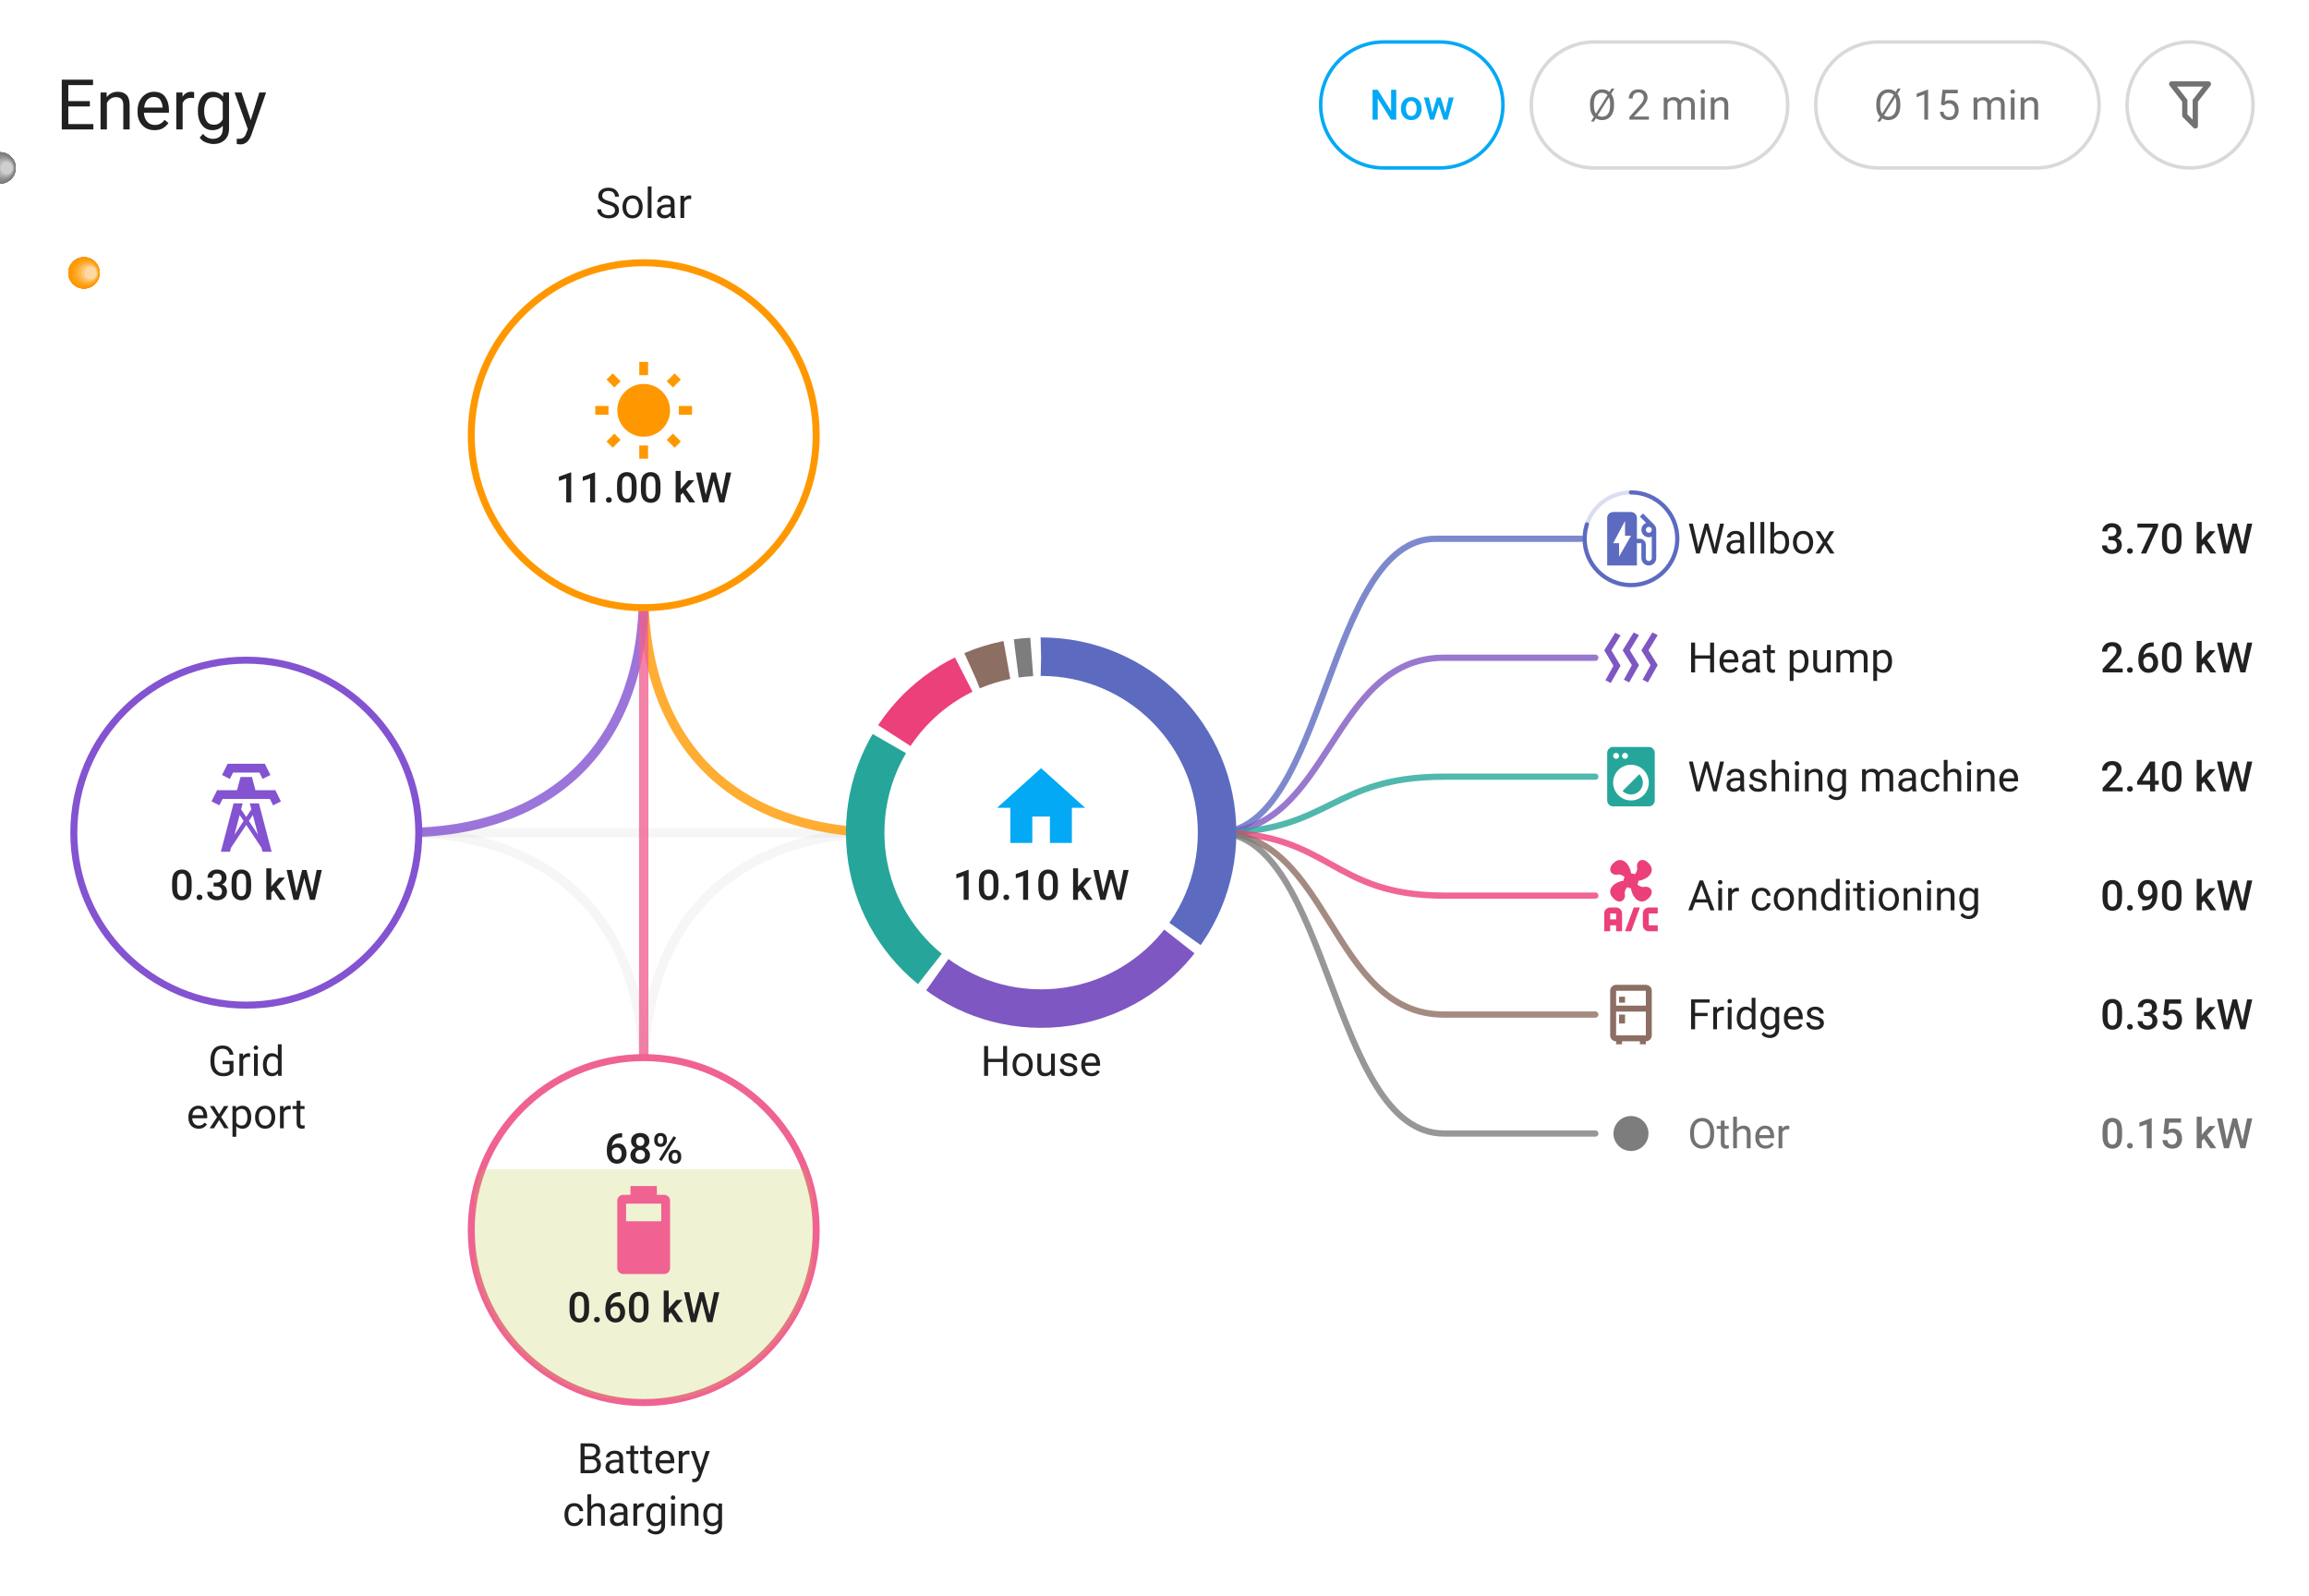
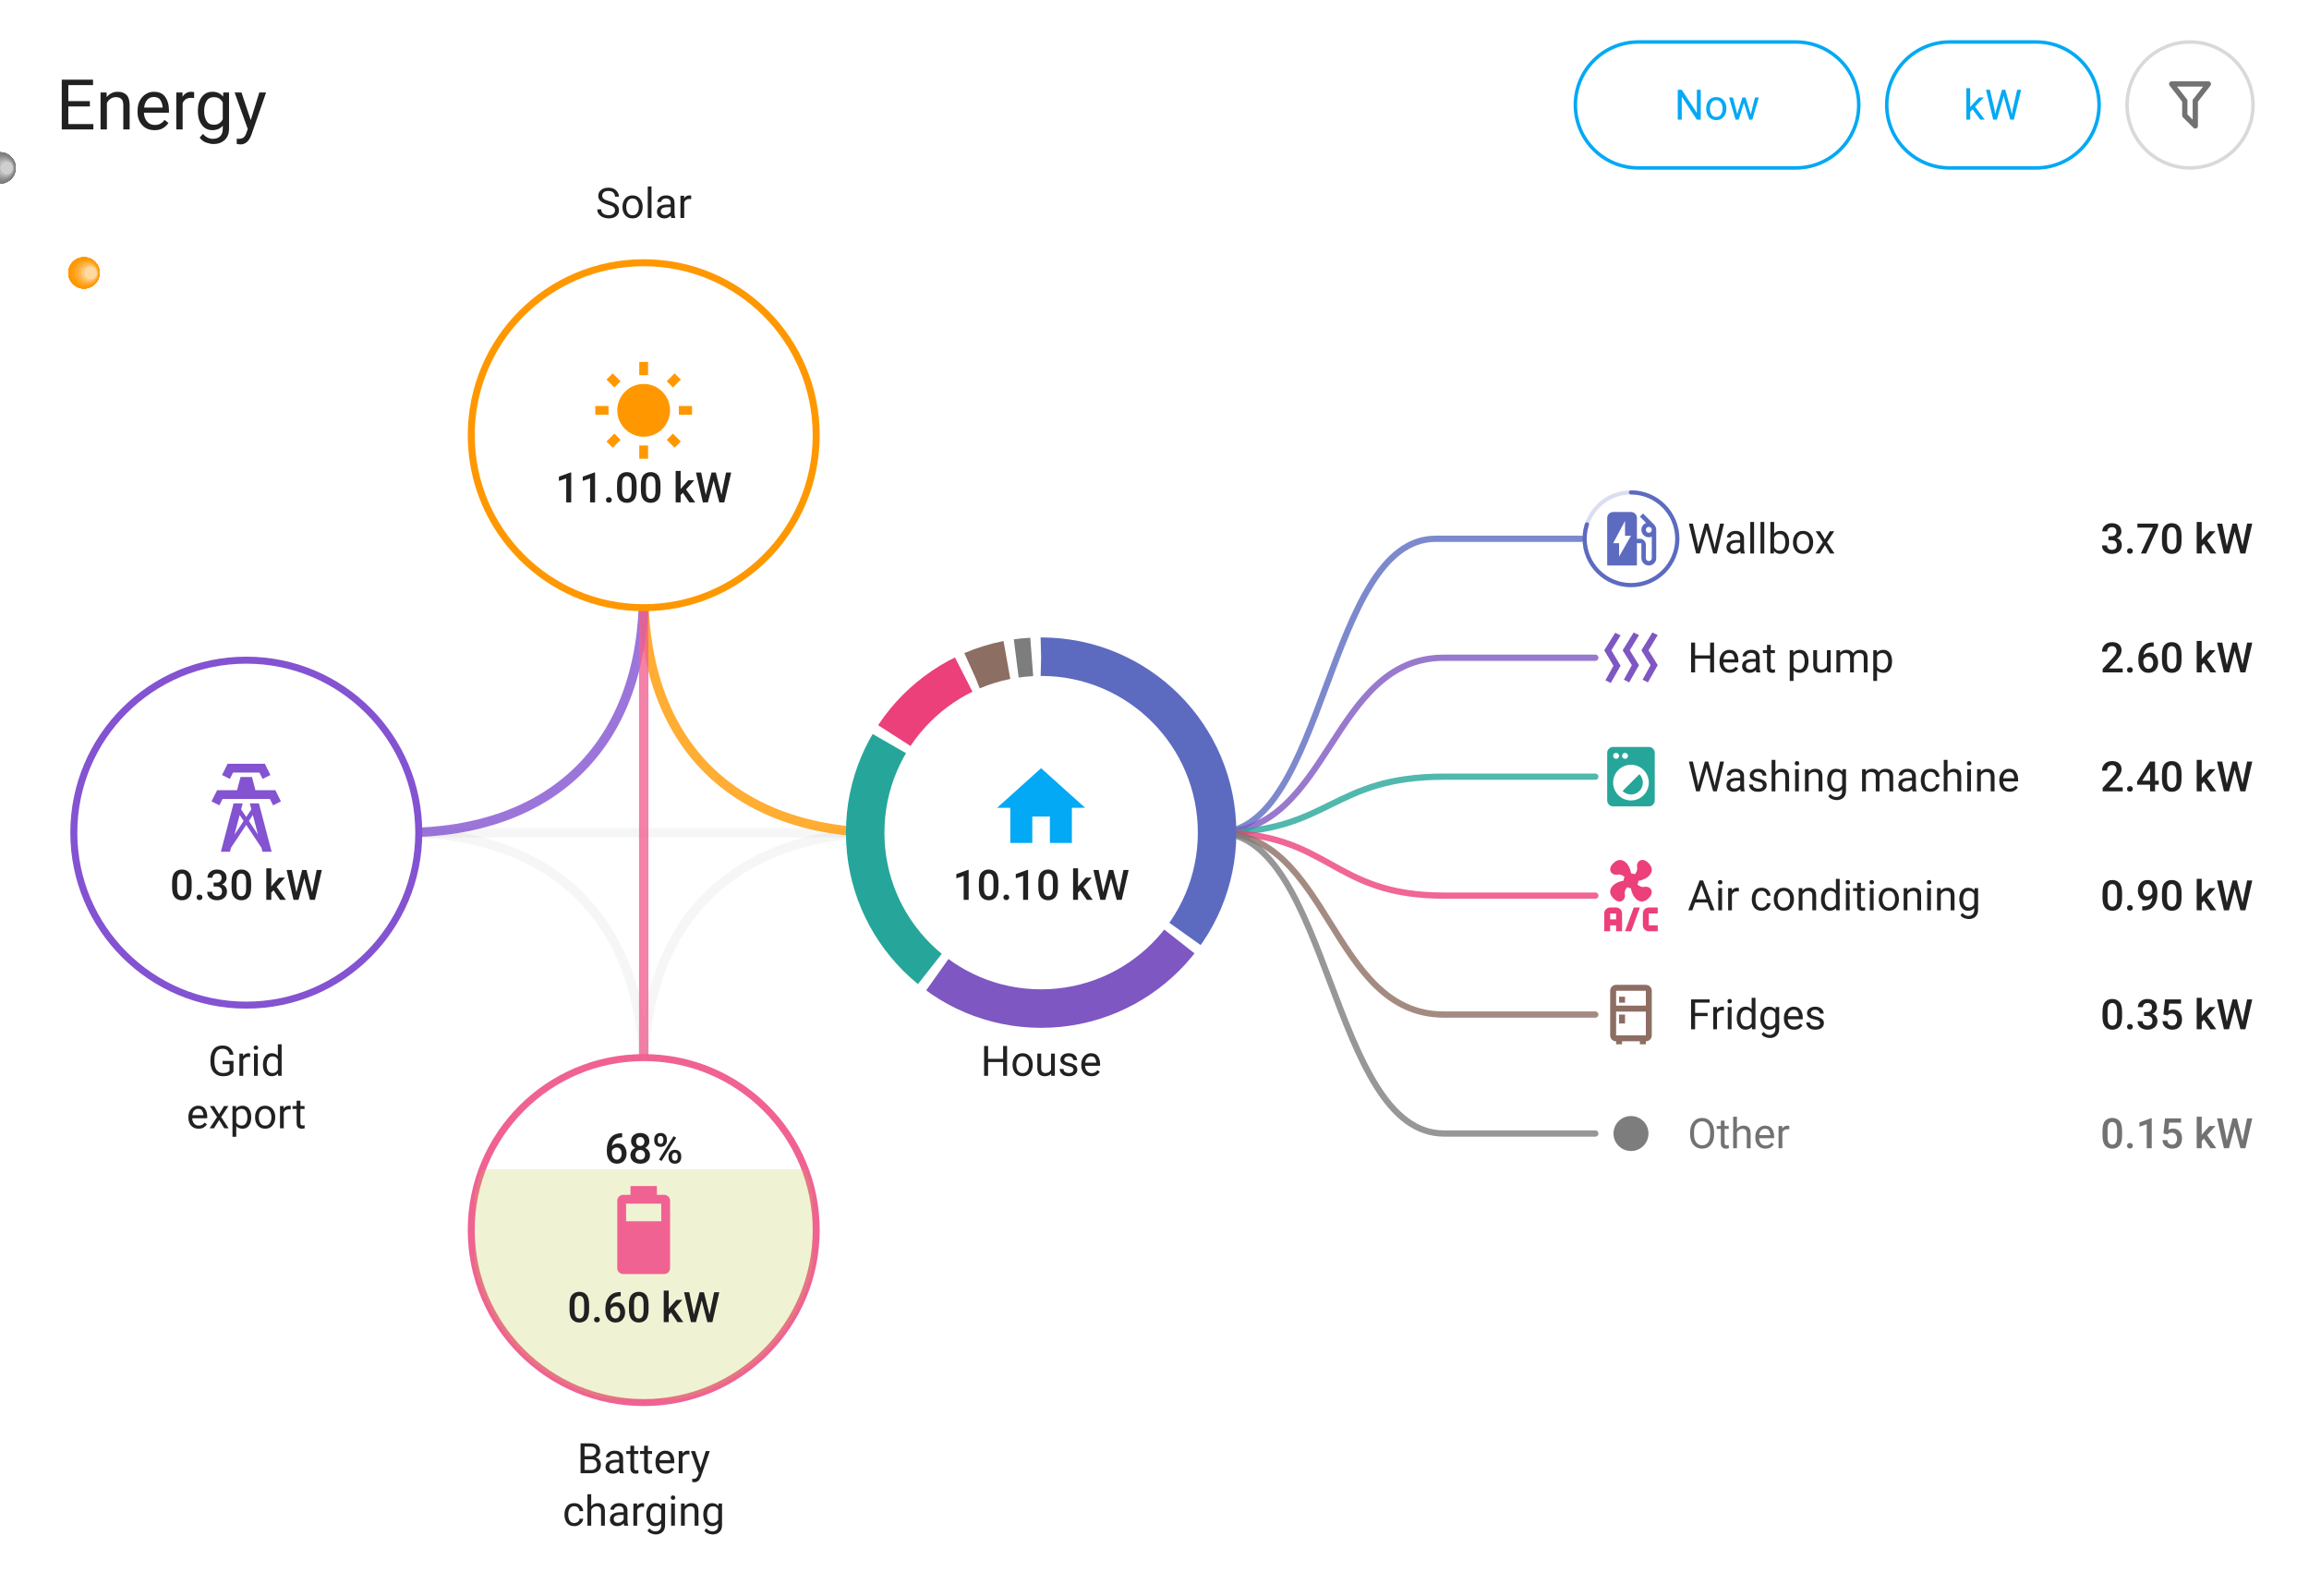
<svg xmlns="http://www.w3.org/2000/svg" xmlns:xlink="http://www.w3.org/1999/xlink" width="660" height="456" viewBox="0 0 660 456" role="img" aria-label="EnerLens Card">
  <rect x="0" y="0" width="660.0" height="456.0" rx="12" fill="rgb(255, 255, 255)" />
  <g transform="translate(24,78) scale(0.8)">
    <path d="M114,200 L286,200" fill="none" stroke="rgba(127, 127, 127, 0.3)" stroke-width="3.353px" stroke-linecap="round" opacity="0.25" />
    <path d="M114,200 C168,200 200,232 200,286" fill="none" stroke="rgba(127, 127, 127, 0.3)" stroke-width="3.353px" stroke-linecap="round" opacity="0.25" />
    <path d="M200,286 C200,232 232,200 286,200" fill="none" stroke="rgba(127, 127, 127, 0.3)" stroke-width="3.353px" stroke-linecap="round" opacity="0.25" />
    <path d="M200,114 C200,168 232,200 286,200" fill="none" stroke="rgb(255, 152, 0)" stroke-width="3.353px" stroke-linecap="round" opacity="0.8" />
    <path d="M200,114 C200,168 168,200 114,200" fill="none" stroke="rgb(131, 83, 209)" stroke-width="3.353px" stroke-linecap="round" opacity="0.8" />
    <path d="M200,114 L200,286" fill="none" stroke="rgb(240, 98, 146)" stroke-width="3.353px" stroke-linecap="round" opacity="0.8" />
    <g>
      <circle cx="0.00" r="5.59" fill="rgb(240, 98, 146)" />
      <circle cx="0.47" r="4.92" fill="rgb(243, 129, 168)" fill-opacity="0.316" />
      <circle cx="0.94" r="4.25" fill="rgb(246, 161, 190)" fill-opacity="0.316" />
      <circle cx="1.41" r="3.58" fill="rgb(249, 192, 211)" fill-opacity="0.316" />
      <circle cx="1.88" r="2.91" fill="rgb(252, 224, 233)" fill-opacity="0.316" />
      <circle cx="2.35" r="2.24" fill="rgb(255, 255, 255)" fill-opacity="0.316" />
-       <animateMotion dur="3.59s" repeatCount="indefinite" begin="-0.40s" path="M 200 114 L 200 286" rotate="auto" />
+       <animateMotion dur="3.59s" repeatCount="indefinite" begin="-0.37s" path="M 200 114 L 200 286" rotate="auto" />
    </g>
    <g>
      <circle cx="0.00" r="5.59" fill="rgb(131, 83, 209)" />
      <circle cx="0.47" r="4.92" fill="rgb(156, 117, 218)" fill-opacity="0.316" />
      <circle cx="0.94" r="4.25" fill="rgb(181, 152, 227)" fill-opacity="0.316" />
      <circle cx="1.41" r="3.58" fill="rgb(205, 186, 237)" fill-opacity="0.316" />
      <circle cx="1.88" r="2.91" fill="rgb(230, 221, 246)" fill-opacity="0.316" />
      <circle cx="2.35" r="2.24" fill="rgb(255, 255, 255)" fill-opacity="0.316" />
-       <animateMotion dur="4.50s" repeatCount="indefinite" begin="-0.40s" path="M 200 114 C 200 168 168 200 114 200" rotate="auto" />
-     </g>
-     <g>
-       <circle cx="0.00" r="5.59" fill="rgb(255, 152, 0)" />
-       <circle cx="0.47" r="4.92" fill="rgb(255, 173, 51)" fill-opacity="0.316" />
-       <circle cx="0.94" r="4.25" fill="rgb(255, 193, 102)" fill-opacity="0.316" />
-       <circle cx="1.41" r="3.58" fill="rgb(255, 214, 153)" fill-opacity="0.316" />
-       <circle cx="1.88" r="2.91" fill="rgb(255, 234, 204)" fill-opacity="0.316" />
-       <circle cx="2.35" r="2.24" fill="rgb(255, 255, 255)" fill-opacity="0.316" />
-       <animateMotion dur="1.10s" repeatCount="indefinite" begin="-0.40s" path="M 200 114 C 200 168 232 200 286 200" rotate="auto" />
-     </g>
-     <g>
-       <circle cx="0.00" r="5.59" fill="rgb(255, 152, 0)" />
-       <circle cx="0.47" r="4.92" fill="rgb(255, 173, 51)" fill-opacity="0.316" />
-       <circle cx="0.94" r="4.25" fill="rgb(255, 193, 102)" fill-opacity="0.316" />
-       <circle cx="1.41" r="3.58" fill="rgb(255, 214, 153)" fill-opacity="0.316" />
-       <circle cx="1.88" r="2.91" fill="rgb(255, 234, 204)" fill-opacity="0.316" />
-       <circle cx="2.35" r="2.24" fill="rgb(255, 255, 255)" fill-opacity="0.316" />
-       <animateMotion dur="1.10s" repeatCount="indefinite" begin="-0.62s" path="M 200 114 C 200 168 232 200 286 200" rotate="auto" />
-     </g>
-     <g>
-       <circle cx="0.00" r="5.59" fill="rgb(255, 152, 0)" />
-       <circle cx="0.47" r="4.92" fill="rgb(255, 173, 51)" fill-opacity="0.316" />
-       <circle cx="0.94" r="4.25" fill="rgb(255, 193, 102)" fill-opacity="0.316" />
-       <circle cx="1.41" r="3.58" fill="rgb(255, 214, 153)" fill-opacity="0.316" />
-       <circle cx="1.88" r="2.91" fill="rgb(255, 234, 204)" fill-opacity="0.316" />
-       <circle cx="2.35" r="2.24" fill="rgb(255, 255, 255)" fill-opacity="0.316" />
-       <animateMotion dur="1.10s" repeatCount="indefinite" begin="-0.84s" path="M 200 114 C 200 168 232 200 286 200" rotate="auto" />
-     </g>
-     <g>
-       <circle cx="0.00" r="5.59" fill="rgb(255, 152, 0)" />
-       <circle cx="0.47" r="4.92" fill="rgb(255, 173, 51)" fill-opacity="0.316" />
-       <circle cx="0.94" r="4.25" fill="rgb(255, 193, 102)" fill-opacity="0.316" />
-       <circle cx="1.41" r="3.58" fill="rgb(255, 214, 153)" fill-opacity="0.316" />
-       <circle cx="1.88" r="2.91" fill="rgb(255, 234, 204)" fill-opacity="0.316" />
-       <circle cx="2.35" r="2.24" fill="rgb(255, 255, 255)" fill-opacity="0.316" />
-       <animateMotion dur="1.10s" repeatCount="indefinite" begin="-1.06s" path="M 200 114 C 200 168 232 200 286 200" rotate="auto" />
-     </g>
-     <g>
-       <circle cx="0.00" r="5.59" fill="rgb(255, 152, 0)" />
-       <circle cx="0.47" r="4.92" fill="rgb(255, 173, 51)" fill-opacity="0.316" />
-       <circle cx="0.94" r="4.25" fill="rgb(255, 193, 102)" fill-opacity="0.316" />
-       <circle cx="1.41" r="3.58" fill="rgb(255, 214, 153)" fill-opacity="0.316" />
-       <circle cx="1.88" r="2.91" fill="rgb(255, 234, 204)" fill-opacity="0.316" />
-       <circle cx="2.35" r="2.24" fill="rgb(255, 255, 255)" fill-opacity="0.316" />
-       <animateMotion dur="1.10s" repeatCount="indefinite" begin="-0.18s" path="M 200 114 C 200 168 232 200 286 200" rotate="auto" />
+       <animateMotion dur="4.50s" repeatCount="indefinite" begin="-0.37s" path="M 200 114 C 200 168 168 200 114 200" rotate="auto" />
+     </g>
+     <g>
+       <circle cx="0.00" r="5.59" fill="rgb(255, 152, 0)" />
+       <circle cx="0.47" r="4.92" fill="rgb(255, 173, 51)" fill-opacity="0.316" />
+       <circle cx="0.94" r="4.25" fill="rgb(255, 193, 102)" fill-opacity="0.316" />
+       <circle cx="1.41" r="3.58" fill="rgb(255, 214, 153)" fill-opacity="0.316" />
+       <circle cx="1.88" r="2.91" fill="rgb(255, 234, 204)" fill-opacity="0.316" />
+       <circle cx="2.35" r="2.24" fill="rgb(255, 255, 255)" fill-opacity="0.316" />
+       <animateMotion dur="1.10s" repeatCount="indefinite" begin="-0.37s" path="M 200 114 C 200 168 232 200 286 200" rotate="auto" />
+     </g>
+     <g>
+       <circle cx="0.00" r="5.59" fill="rgb(255, 152, 0)" />
+       <circle cx="0.47" r="4.92" fill="rgb(255, 173, 51)" fill-opacity="0.316" />
+       <circle cx="0.94" r="4.25" fill="rgb(255, 193, 102)" fill-opacity="0.316" />
+       <circle cx="1.41" r="3.58" fill="rgb(255, 214, 153)" fill-opacity="0.316" />
+       <circle cx="1.88" r="2.91" fill="rgb(255, 234, 204)" fill-opacity="0.316" />
+       <circle cx="2.35" r="2.24" fill="rgb(255, 255, 255)" fill-opacity="0.316" />
+       <animateMotion dur="1.10s" repeatCount="indefinite" begin="-0.59s" path="M 200 114 C 200 168 232 200 286 200" rotate="auto" />
+     </g>
+     <g>
+       <circle cx="0.00" r="5.59" fill="rgb(255, 152, 0)" />
+       <circle cx="0.47" r="4.92" fill="rgb(255, 173, 51)" fill-opacity="0.316" />
+       <circle cx="0.94" r="4.25" fill="rgb(255, 193, 102)" fill-opacity="0.316" />
+       <circle cx="1.41" r="3.58" fill="rgb(255, 214, 153)" fill-opacity="0.316" />
+       <circle cx="1.88" r="2.91" fill="rgb(255, 234, 204)" fill-opacity="0.316" />
+       <circle cx="2.35" r="2.24" fill="rgb(255, 255, 255)" fill-opacity="0.316" />
+       <animateMotion dur="1.10s" repeatCount="indefinite" begin="-0.81s" path="M 200 114 C 200 168 232 200 286 200" rotate="auto" />
+     </g>
+     <g>
+       <circle cx="0.00" r="5.59" fill="rgb(255, 152, 0)" />
+       <circle cx="0.47" r="4.92" fill="rgb(255, 173, 51)" fill-opacity="0.316" />
+       <circle cx="0.94" r="4.25" fill="rgb(255, 193, 102)" fill-opacity="0.316" />
+       <circle cx="1.41" r="3.58" fill="rgb(255, 214, 153)" fill-opacity="0.316" />
+       <circle cx="1.88" r="2.91" fill="rgb(255, 234, 204)" fill-opacity="0.316" />
+       <circle cx="2.35" r="2.24" fill="rgb(255, 255, 255)" fill-opacity="0.316" />
+       <animateMotion dur="1.10s" repeatCount="indefinite" begin="-1.03s" path="M 200 114 C 200 168 232 200 286 200" rotate="auto" />
+     </g>
+     <g>
+       <circle cx="0.00" r="5.59" fill="rgb(255, 152, 0)" />
+       <circle cx="0.47" r="4.92" fill="rgb(255, 173, 51)" fill-opacity="0.316" />
+       <circle cx="0.94" r="4.25" fill="rgb(255, 193, 102)" fill-opacity="0.316" />
+       <circle cx="1.41" r="3.58" fill="rgb(255, 214, 153)" fill-opacity="0.316" />
+       <circle cx="1.88" r="2.91" fill="rgb(255, 234, 204)" fill-opacity="0.316" />
+       <circle cx="2.35" r="2.24" fill="rgb(255, 255, 255)" fill-opacity="0.316" />
+       <animateMotion dur="1.10s" repeatCount="indefinite" begin="-0.15s" path="M 200 114 C 200 168 232 200 286 200" rotate="auto" />
    </g>
  </g>
  <g transform="translate(0,48)">
    <path id="line-sensor-wb" d="M347.9,190.0 C379.1,190.0 379.1,106.0 410.4,106.0 L452.0,106.0" fill="none" stroke="rgb(92, 107, 192)" stroke-width="1.788px" stroke-linecap="round" opacity="0.8" />
    <g>
      <circle cx="0.00" r="4.47" fill="rgb(92, 107, 192)" />
      <circle cx="0.38" r="3.93" fill="rgb(125, 137, 205)" fill-opacity="0.316" />
      <circle cx="0.75" r="3.40" fill="rgb(157, 166, 217)" fill-opacity="0.316" />
      <circle cx="1.13" r="2.86" fill="rgb(190, 196, 230)" fill-opacity="0.316" />
      <circle cx="1.50" r="2.32" fill="rgb(222, 225, 242)" fill-opacity="0.316" />
      <circle cx="1.88" r="1.79" fill="rgb(255, 255, 255)" fill-opacity="0.316" />
-       <animateMotion dur="1.10s" repeatCount="indefinite" begin="-0.23s" rotate="auto">
+       <animateMotion dur="1.10s" repeatCount="indefinite" begin="-0.32s" rotate="auto">
        <mpath href="#line-sensor-wb" xlink:href="#line-sensor-wb" />
      </animateMotion>
    </g>
    <g>
      <circle cx="0.00" r="4.47" fill="rgb(92, 107, 192)" />
      <circle cx="0.38" r="3.93" fill="rgb(125, 137, 205)" fill-opacity="0.316" />
      <circle cx="0.75" r="3.40" fill="rgb(157, 166, 217)" fill-opacity="0.316" />
      <circle cx="1.13" r="2.86" fill="rgb(190, 196, 230)" fill-opacity="0.316" />
      <circle cx="1.50" r="2.32" fill="rgb(222, 225, 242)" fill-opacity="0.316" />
      <circle cx="1.88" r="1.79" fill="rgb(255, 255, 255)" fill-opacity="0.316" />
-       <animateMotion dur="1.10s" repeatCount="indefinite" begin="-0.51s" rotate="auto">
+       <animateMotion dur="1.10s" repeatCount="indefinite" begin="-0.59s" rotate="auto">
        <mpath href="#line-sensor-wb" xlink:href="#line-sensor-wb" />
      </animateMotion>
    </g>
    <g>
      <circle cx="0.00" r="4.47" fill="rgb(92, 107, 192)" />
      <circle cx="0.38" r="3.93" fill="rgb(125, 137, 205)" fill-opacity="0.316" />
      <circle cx="0.75" r="3.40" fill="rgb(157, 166, 217)" fill-opacity="0.316" />
      <circle cx="1.13" r="2.86" fill="rgb(190, 196, 230)" fill-opacity="0.316" />
      <circle cx="1.50" r="2.32" fill="rgb(222, 225, 242)" fill-opacity="0.316" />
      <circle cx="1.88" r="1.79" fill="rgb(255, 255, 255)" fill-opacity="0.316" />
-       <animateMotion dur="1.10s" repeatCount="indefinite" begin="-0.78s" rotate="auto">
+       <animateMotion dur="1.10s" repeatCount="indefinite" begin="-0.87s" rotate="auto">
        <mpath href="#line-sensor-wb" xlink:href="#line-sensor-wb" />
      </animateMotion>
    </g>
    <g>
      <circle cx="0.00" r="4.47" fill="rgb(92, 107, 192)" />
      <circle cx="0.38" r="3.93" fill="rgb(125, 137, 205)" fill-opacity="0.316" />
      <circle cx="0.75" r="3.40" fill="rgb(157, 166, 217)" fill-opacity="0.316" />
      <circle cx="1.13" r="2.86" fill="rgb(190, 196, 230)" fill-opacity="0.316" />
      <circle cx="1.50" r="2.32" fill="rgb(222, 225, 242)" fill-opacity="0.316" />
      <circle cx="1.88" r="1.79" fill="rgb(255, 255, 255)" fill-opacity="0.316" />
-       <animateMotion dur="1.10s" repeatCount="indefinite" begin="-1.06s" rotate="auto">
+       <animateMotion dur="1.10s" repeatCount="indefinite" begin="-1.14s" rotate="auto">
        <mpath href="#line-sensor-wb" xlink:href="#line-sensor-wb" />
      </animateMotion>
    </g>
    <path id="line-sensor-c1" d="M347.9,190.0 C380.3,190.0 380.3,140.0 412.8,140.0 L456.0,140.0" fill="none" stroke="rgb(126, 87, 194)" stroke-width="1.788px" stroke-linecap="round" opacity="0.8">
      <animate attributeName="d" values="M347.9,190.0 C380.3,190.0 380.3,140.0 412.8,140.0 L456.0,140.0;M347.9,190.0 C380.3,190.0 380.3,140.0 412.8,140.0 L456.0,140.0;M347.9,190.0 C380.3,190.0 380.3,140.0 412.8,140.0 L456.0,140.0;M347.9,190.0 C380.3,190.0 380.3,140.0 412.8,140.0 L456.0,140.0;M347.9,190.0 C380.3,190.0 380.3,174.0 412.8,174.0 L456.0,174.0;M347.9,190.0 C380.3,190.0 380.3,174.0 412.8,174.0 L456.0,174.0;M347.9,190.0 C380.3,190.0 380.3,140.0 412.8,140.0 L456.0,140.0;M347.9,190.0 C380.3,190.0 380.3,140.0 412.8,140.0 L456.0,140.0" keyTimes="0;0.208;0.258;0.542;0.592;0.875;0.925;1" calcMode="spline" keySplines="0 0 1 1;.4 0 .2 1;0 0 1 1;.4 0 .2 1;0 0 1 1;.4 0 .2 1;0 0 1 1" dur="12s" repeatCount="indefinite" />
    </path>
    <g>
      <circle cx="0.00" r="4.47" fill="rgb(126, 87, 194)" />
      <circle cx="0.38" r="3.93" fill="rgb(152, 121, 206)" fill-opacity="0.316" />
      <circle cx="0.75" r="3.40" fill="rgb(178, 154, 218)" fill-opacity="0.316" />
      <circle cx="1.13" r="2.86" fill="rgb(203, 188, 231)" fill-opacity="0.316" />
      <circle cx="1.50" r="2.32" fill="rgb(229, 221, 243)" fill-opacity="0.316" />
      <circle cx="1.88" r="1.79" fill="rgb(255, 255, 255)" fill-opacity="0.316" />
-       <animateMotion dur="1.10s" repeatCount="indefinite" begin="-0.23s" rotate="auto">
+       <animateMotion dur="1.10s" repeatCount="indefinite" begin="-0.32s" rotate="auto">
        <mpath href="#line-sensor-c1" xlink:href="#line-sensor-c1" />
      </animateMotion>
    </g>
    <g>
      <circle cx="0.00" r="4.47" fill="rgb(126, 87, 194)" />
      <circle cx="0.38" r="3.93" fill="rgb(152, 121, 206)" fill-opacity="0.316" />
      <circle cx="0.75" r="3.40" fill="rgb(178, 154, 218)" fill-opacity="0.316" />
      <circle cx="1.13" r="2.86" fill="rgb(203, 188, 231)" fill-opacity="0.316" />
      <circle cx="1.50" r="2.32" fill="rgb(229, 221, 243)" fill-opacity="0.316" />
      <circle cx="1.88" r="1.79" fill="rgb(255, 255, 255)" fill-opacity="0.316" />
-       <animateMotion dur="1.10s" repeatCount="indefinite" begin="-0.60s" rotate="auto">
+       <animateMotion dur="1.10s" repeatCount="indefinite" begin="-0.68s" rotate="auto">
        <mpath href="#line-sensor-c1" xlink:href="#line-sensor-c1" />
      </animateMotion>
    </g>
    <g>
      <circle cx="0.00" r="4.47" fill="rgb(126, 87, 194)" />
      <circle cx="0.38" r="3.93" fill="rgb(152, 121, 206)" fill-opacity="0.316" />
      <circle cx="0.75" r="3.40" fill="rgb(178, 154, 218)" fill-opacity="0.316" />
      <circle cx="1.13" r="2.86" fill="rgb(203, 188, 231)" fill-opacity="0.316" />
      <circle cx="1.50" r="2.32" fill="rgb(229, 221, 243)" fill-opacity="0.316" />
      <circle cx="1.88" r="1.79" fill="rgb(255, 255, 255)" fill-opacity="0.316" />
-       <animateMotion dur="1.10s" repeatCount="indefinite" begin="-0.97s" rotate="auto">
+       <animateMotion dur="1.10s" repeatCount="indefinite" begin="-1.05s" rotate="auto">
        <mpath href="#line-sensor-c1" xlink:href="#line-sensor-c1" />
      </animateMotion>
    </g>
    <path id="line-sensor-c2" d="M347.9,190.0 C380.3,190.0 380.3,174.0 412.8,174.0 L456.0,174.0" fill="none" stroke="rgb(38, 166, 154)" stroke-width="1.788px" stroke-linecap="round" opacity="0.8">
      <animate attributeName="d" values="M347.9,190.0 C380.3,190.0 380.3,174.0 412.8,174.0 L456.0,174.0;M347.9,190.0 C380.3,190.0 380.3,174.0 412.8,174.0 L456.0,174.0;M347.9,190.0 C380.3,190.0 380.3,174.0 412.8,174.0 L456.0,174.0;M347.9,190.0 C380.3,190.0 380.3,174.0 412.8,174.0 L456.0,174.0;M347.9,190.0 C380.3,190.0 380.3,140.0 412.8,140.0 L456.0,140.0;M347.9,190.0 C380.3,190.0 380.3,140.0 412.8,140.0 L456.0,140.0;M347.9,190.0 C380.3,190.0 380.3,174.0 412.8,174.0 L456.0,174.0;M347.9,190.0 C380.3,190.0 380.3,174.0 412.8,174.0 L456.0,174.0" keyTimes="0;0.208;0.258;0.542;0.592;0.875;0.925;1" calcMode="spline" keySplines="0 0 1 1;.4 0 .2 1;0 0 1 1;.4 0 .2 1;0 0 1 1;.4 0 .2 1;0 0 1 1" dur="12s" repeatCount="indefinite" />
    </path>
    <g>
      <circle cx="0.00" r="4.47" fill="rgb(38, 166, 154)" />
      <circle cx="0.38" r="3.93" fill="rgb(81, 184, 174)" fill-opacity="0.316" />
      <circle cx="0.75" r="3.40" fill="rgb(125, 202, 194)" fill-opacity="0.316" />
      <circle cx="1.13" r="2.86" fill="rgb(168, 219, 215)" fill-opacity="0.316" />
      <circle cx="1.50" r="2.32" fill="rgb(212, 237, 235)" fill-opacity="0.316" />
      <circle cx="1.88" r="1.79" fill="rgb(255, 255, 255)" fill-opacity="0.316" />
-       <animateMotion dur="1.10s" repeatCount="indefinite" begin="-0.23s" rotate="auto">
+       <animateMotion dur="1.10s" repeatCount="indefinite" begin="-0.32s" rotate="auto">
        <mpath href="#line-sensor-c2" xlink:href="#line-sensor-c2" />
      </animateMotion>
    </g>
    <g>
      <circle cx="0.00" r="4.47" fill="rgb(38, 166, 154)" />
      <circle cx="0.38" r="3.93" fill="rgb(81, 184, 174)" fill-opacity="0.316" />
      <circle cx="0.75" r="3.40" fill="rgb(125, 202, 194)" fill-opacity="0.316" />
      <circle cx="1.13" r="2.86" fill="rgb(168, 219, 215)" fill-opacity="0.316" />
      <circle cx="1.50" r="2.32" fill="rgb(212, 237, 235)" fill-opacity="0.316" />
      <circle cx="1.88" r="1.79" fill="rgb(255, 255, 255)" fill-opacity="0.316" />
-       <animateMotion dur="1.10s" repeatCount="indefinite" begin="-0.60s" rotate="auto">
+       <animateMotion dur="1.10s" repeatCount="indefinite" begin="-0.68s" rotate="auto">
        <mpath href="#line-sensor-c2" xlink:href="#line-sensor-c2" />
      </animateMotion>
    </g>
    <g>
      <circle cx="0.00" r="4.47" fill="rgb(38, 166, 154)" />
      <circle cx="0.38" r="3.93" fill="rgb(81, 184, 174)" fill-opacity="0.316" />
      <circle cx="0.75" r="3.40" fill="rgb(125, 202, 194)" fill-opacity="0.316" />
      <circle cx="1.13" r="2.86" fill="rgb(168, 219, 215)" fill-opacity="0.316" />
      <circle cx="1.50" r="2.32" fill="rgb(212, 237, 235)" fill-opacity="0.316" />
      <circle cx="1.88" r="1.79" fill="rgb(255, 255, 255)" fill-opacity="0.316" />
-       <animateMotion dur="1.10s" repeatCount="indefinite" begin="-0.97s" rotate="auto">
+       <animateMotion dur="1.10s" repeatCount="indefinite" begin="-1.05s" rotate="auto">
        <mpath href="#line-sensor-c2" xlink:href="#line-sensor-c2" />
      </animateMotion>
    </g>
    <path id="line-sensor-c3" d="M347.9,190.0 C380.3,190.0 380.3,208.0 412.8,208.0 L456.0,208.0" fill="none" stroke="rgb(236, 64, 122)" stroke-width="1.788px" stroke-linecap="round" opacity="0.8" />
    <g>
      <circle cx="0.00" r="4.47" fill="rgb(236, 64, 122)" />
      <circle cx="0.38" r="3.93" fill="rgb(240, 102, 149)" fill-opacity="0.316" />
      <circle cx="0.75" r="3.40" fill="rgb(244, 140, 175)" fill-opacity="0.316" />
      <circle cx="1.13" r="2.86" fill="rgb(247, 179, 202)" fill-opacity="0.316" />
      <circle cx="1.50" r="2.32" fill="rgb(251, 217, 228)" fill-opacity="0.316" />
      <circle cx="1.88" r="1.79" fill="rgb(255, 255, 255)" fill-opacity="0.316" />
-       <animateMotion dur="2.57s" repeatCount="indefinite" begin="-0.23s" rotate="auto">
+       <animateMotion dur="2.57s" repeatCount="indefinite" begin="-0.32s" rotate="auto">
        <mpath href="#line-sensor-c3" xlink:href="#line-sensor-c3" />
      </animateMotion>
    </g>
    <path id="line-sensor-c4" d="M347.9,190.0 C380.3,190.0 380.3,242.0 412.8,242.0 L456.0,242.0" fill="none" stroke="rgb(141, 110, 99)" stroke-width="1.788px" stroke-linecap="round" opacity="0.8" />
    <g>
      <circle cx="0.00" r="4.47" fill="rgb(141, 110, 99)" />
      <circle cx="0.38" r="3.93" fill="rgb(164, 139, 130)" fill-opacity="0.316" />
      <circle cx="0.75" r="3.40" fill="rgb(187, 168, 161)" fill-opacity="0.316" />
      <circle cx="1.13" r="2.86" fill="rgb(209, 197, 193)" fill-opacity="0.316" />
      <circle cx="1.50" r="2.32" fill="rgb(232, 226, 224)" fill-opacity="0.316" />
      <circle cx="1.88" r="1.79" fill="rgb(255, 255, 255)" fill-opacity="0.316" />
-       <animateMotion dur="4.44s" repeatCount="indefinite" begin="-0.23s" rotate="auto">
+       <animateMotion dur="4.44s" repeatCount="indefinite" begin="-0.32s" rotate="auto">
        <mpath href="#line-sensor-c4" xlink:href="#line-sensor-c4" />
      </animateMotion>
    </g>
    <path id="line--rest-" d="M347.9,190.0 C380.3,190.0 380.3,276.0 412.8,276.0 L456.0,276.0" fill="none" stroke="rgb(125, 125, 125)" stroke-width="1.788px" stroke-linecap="round" opacity="0.8" />
    <g>
      <circle cx="0.00" r="4.47" fill="rgb(125, 125, 125)" />
      <circle cx="0.38" r="3.93" fill="rgb(151, 151, 151)" fill-opacity="0.316" />
      <circle cx="0.75" r="3.40" fill="rgb(177, 177, 177)" fill-opacity="0.316" />
      <circle cx="1.13" r="2.86" fill="rgb(203, 203, 203)" fill-opacity="0.316" />
      <circle cx="1.50" r="2.32" fill="rgb(229, 229, 229)" fill-opacity="0.316" />
      <circle cx="1.88" r="1.79" fill="rgb(255, 255, 255)" fill-opacity="0.316" />
-       <animateMotion dur="4.50s" repeatCount="indefinite" begin="-0.23s" rotate="auto">
+       <animateMotion dur="4.50s" repeatCount="indefinite" begin="-0.32s" rotate="auto">
        <mpath href="#line--rest-" xlink:href="#line--rest-" />
      </animateMotion>
    </g>
  </g>
  <circle cx="184" cy="124.4" r="49.3" fill="rgb(255, 255, 255)" stroke="rgb(255, 152, 0)" stroke-width="2" />
  <g transform="translate(168.9,102.2) scale(1.2572)">
    <path d="M3.55 19.09L4.96 20.5L6.76 18.71L5.34 17.29M12 6C8.69 6 6 8.69 6 12S8.69 18 12 18 18 15.31 18 12C18 8.68 15.31 6 12 6M20 13H23V11H20M17.24 18.71L19.04 20.5L20.45 19.09L18.66 17.29M20.45 5L19.04 3.6L17.24 5.39L18.66 6.81M13 1H11V4H13M6.76 5.39L4.96 3.6L3.55 5L5.34 6.81L6.76 5.39M1 13H4V11H1M13 20H11V23H13" fill="rgb(255, 152, 0)" />
  </g>
  <text x="184" y="143.6" text-anchor="middle" font-size="12.0" font-weight="500" fill="rgb(33, 33, 33)" font-family="Roboto, system-ui, sans-serif" textLength="57.0" lengthAdjust="spacingAndGlyphs">11.00 kW</text>
  <text x="184" y="62.3" text-anchor="middle" font-size="12.0" font-weight="400" fill="rgb(33, 33, 33)" font-family="Roboto, system-ui, sans-serif" textLength="30.6" lengthAdjust="spacingAndGlyphs">Solar</text>
  <circle cx="70.4" cy="238" r="49.3" fill="rgb(255, 255, 255)" stroke="rgb(131, 83, 209)" stroke-width="2" />
  <g transform="translate(55.3,215.8) scale(1.2572)">
    <path d="M8.28,5.45L6.5,4.55L7.76,2H16.23L17.5,4.55L15.72,5.44L15,4H9L8.28,5.45M18.62,8H14.09L13.3,5H10.7L9.91,8H5.38L4.1,10.55L5.89,11.44L6.62,10H17.38L18.1,11.45L19.89,10.56L18.62,8M17.77,22H15.7L15.46,21.1L12,15.9L8.53,21.1L8.3,22H6.23L9.12,11H11.19L10.83,12.35L12,14.1L13.16,12.35L12.81,11H14.88L17.77,22M11.4,15L10.5,13.65L9.32,18.13L11.4,15M14.68,18.12L13.5,13.64L12.6,15L14.68,18.12Z" fill="rgb(131, 83, 209)" />
  </g>
  <text x="70.4" y="257.2" text-anchor="middle" font-size="12.0" font-weight="500" fill="rgb(33, 33, 33)" font-family="Roboto, system-ui, sans-serif" textLength="49.4" lengthAdjust="spacingAndGlyphs">0.30 kW</text>
  <text x="70.4" y="307.5" text-anchor="middle" font-size="12.0" font-weight="400" fill="rgb(33, 33, 33)" font-family="Roboto, system-ui, sans-serif" textLength="25.2" lengthAdjust="spacingAndGlyphs">Grid</text>
  <text x="70.4" y="322.5" text-anchor="middle" font-size="12.0" font-weight="400" fill="rgb(33, 33, 33)" font-family="Roboto, system-ui, sans-serif" textLength="38.9" lengthAdjust="spacingAndGlyphs">export</text>
  <circle cx="297.6" cy="238" r="49.3" fill="rgb(255, 255, 255)" stroke="rgba(0, 0, 0, 0)" stroke-width="2" />
  <g transform="translate(241.8,182.2) scale(1.1159)">
    <g transform="rotate(-90 50 50)">
      <circle cx="50" cy="50" r="45.07" fill="none" stroke="rgb(125, 125, 125)" stroke-width="9.86" stroke-dasharray="3.99 279.20" stroke-dashoffset="-276.80" stroke-linecap="butt" />
      <g transform="translate(50 50)">
        <g>
          <animateTransform attributeName="transform" type="scale" values="1.000 1.000;1.000 1.000;0.767 0.767;0.767 0.767;1.000 1.000" keyTimes="0;0.875;0.9;0.975;1" calcMode="spline" keySplines=".4 0 .2 1;.4 0 .2 1;.4 0 .2 1;.4 0 .2 1" dur="12s" repeatCount="indefinite" />
          <g transform="translate(-50 -50)">
            <circle cx="50" cy="50" r="45.07" fill="none" stroke="rgb(126, 87, 194)" stroke-width="9.86" stroke-dasharray="69.18 214.01" stroke-dashoffset="-100.86" stroke-linecap="butt">
              <animate attributeName="stroke-dasharray" values="69.18 214.01;69.18 214.01;95.79 187.40;95.79 187.40;55.88 227.31;55.88 227.31;69.18 214.01" keyTimes="0;0.208;0.333;0.542;0.667;0.875;1" calcMode="spline" keySplines="0 0 1 1;.4 0 .2 1;0 0 1 1;.4 0 .2 1;0 0 1 1;.4 0 .2 1" dur="12s" repeatCount="indefinite" />
              <animate attributeName="stroke-dashoffset" values="-100.86;-100.86;-100.86;-100.86;-180.43;-180.43;-100.86" keyTimes="0;0.208;0.333;0.542;0.667;0.875;1" calcMode="spline" keySplines="0 0 1 1;.4 0 .2 1;0 0 1 1;.4 0 .2 1;0 0 1 1;.4 0 .2 1" dur="12s" repeatCount="indefinite" />
            </circle>
          </g>
        </g>
      </g>
      <g transform="translate(50 50)">
        <g>
          <animateTransform attributeName="transform" type="scale" values="1.000 1.000;1.000 1.000;0.767 0.767;0.767 0.767;1.000 1.000;1.000 1.000" keyTimes="0;0.542;0.567;0.642;0.667;1" calcMode="spline" keySplines=".4 0 .2 1;.4 0 .2 1;.4 0 .2 1;.4 0 .2 1;.4 0 .2 1" dur="12s" repeatCount="indefinite" />
          <g transform="translate(-50 -50)">
            <circle cx="50" cy="50" r="45.07" fill="none" stroke="rgb(38, 166, 154)" stroke-width="9.86" stroke-dasharray="63.86 219.33" stroke-dashoffset="-172.45" stroke-linecap="butt">
              <animate attributeName="stroke-dasharray" values="63.86 219.33;63.86 219.33;37.25 245.94;37.25 245.94;77.17 206.02;77.17 206.02;63.86 219.33" keyTimes="0;0.208;0.333;0.542;0.667;0.875;1" calcMode="spline" keySplines="0 0 1 1;.4 0 .2 1;0 0 1 1;.4 0 .2 1;0 0 1 1;.4 0 .2 1" dur="12s" repeatCount="indefinite" />
              <animate attributeName="stroke-dashoffset" values="-172.45;-172.45;-199.06;-199.06;-100.86;-100.86;-172.45" keyTimes="0;0.208;0.333;0.542;0.667;0.875;1" calcMode="spline" keySplines="0 0 1 1;.4 0 .2 1;0 0 1 1;.4 0 .2 1;0 0 1 1;.4 0 .2 1" dur="12s" repeatCount="indefinite" />
            </circle>
          </g>
        </g>
      </g>
      <circle cx="50" cy="50" r="45.07" fill="none" stroke="rgb(236, 64, 122)" stroke-width="9.86" stroke-dasharray="23.95 259.24" stroke-dashoffset="-238.72" stroke-linecap="butt" />
      <circle cx="50" cy="50" r="45.07" fill="none" stroke="rgb(141, 110, 99)" stroke-width="9.86" stroke-dasharray="9.31 273.88" stroke-dashoffset="-265.07" stroke-linecap="butt" />
      <circle cx="50" cy="50" r="45.07" fill="none" stroke="rgb(92, 107, 192)" stroke-width="9.86" stroke-dasharray="98.45 184.74" stroke-dashoffset="0.00" stroke-linecap="butt" />
    </g>
  </g>
  <g transform="translate(282.5,215.8) scale(1.2572)">
    <path d="M10,20V14H14V20H19V12H22L12,3L2,12H5V20H10Z" fill="rgb(3, 169, 244)" />
  </g>
  <text x="297.6" y="257.2" text-anchor="middle" font-size="12.0" font-weight="500" fill="rgb(33, 33, 33)" font-family="Roboto, system-ui, sans-serif" textLength="57.0" lengthAdjust="spacingAndGlyphs">10.10 kW</text>
  <text x="297.6" y="307.5" text-anchor="middle" font-size="12.0" font-weight="400" fill="rgb(33, 33, 33)" font-family="Roboto, system-ui, sans-serif" textLength="37.6" lengthAdjust="spacingAndGlyphs">House</text>
  <circle cx="184" cy="351.6" r="49.3" fill="rgb(255, 255, 255)" stroke="rgb(240, 98, 146)" stroke-width="2" />
-   <clipPath id="soc7ubrn">
+   <clipPath id="socgwdgb">
    <circle cx="184" cy="351.6" r="49.3" />
  </clipPath>
-   <rect clip-path="url(#soc7ubrn)" x="135.7" y="334.2" width="96.6" height="65.7" fill="rgb(186, 196, 59)" opacity="0.22" />
+   <rect clip-path="url(#socgwdgb)" x="135.7" y="334.2" width="96.6" height="65.7" fill="rgb(186, 196, 59)" opacity="0.22" />
  <g transform="translate(168.9,336.5) scale(1.2572)">
    <path d="M16,10H8V6H16M16.67,4H15V2H9V4H7.33A1.33,1.33 0 0,0 6,5.33V20.67C6,21.4 6.6,22 7.33,22H16.67A1.33,1.33 0 0,0 18,20.67V5.33C18,4.6 17.4,4 16.67,4Z" fill="rgb(240, 98, 146)" />
  </g>
  <text x="184" y="332.5" text-anchor="middle" font-size="12.0" font-weight="500" fill="rgb(33, 33, 33)" font-family="Roboto, system-ui, sans-serif" textLength="26.7" lengthAdjust="spacingAndGlyphs">68%</text>
  <text x="184" y="377.9" text-anchor="middle" font-size="12.0" font-weight="500" fill="rgb(33, 33, 33)" font-family="Roboto, system-ui, sans-serif" textLength="49.4" lengthAdjust="spacingAndGlyphs">0.60 kW</text>
  <text x="184" y="421.1" text-anchor="middle" font-size="12.0" font-weight="400" fill="rgb(33, 33, 33)" font-family="Roboto, system-ui, sans-serif" textLength="44.4" lengthAdjust="spacingAndGlyphs">Battery</text>
  <text x="184" y="436.1" text-anchor="middle" font-size="12.0" font-weight="400" fill="rgb(33, 33, 33)" font-family="Roboto, system-ui, sans-serif" textLength="52.5" lengthAdjust="spacingAndGlyphs">charging</text>
  <text x="16" y="37" text-anchor="start" font-size="20.0" font-weight="400" fill="rgb(33, 33, 33)" font-family="Roboto, system-ui, sans-serif" textLength="68.6" lengthAdjust="spacingAndGlyphs">Energy</text>
-   <rect x="377.5" y="12" width="52.1" height="36.0" rx="18.0" ry="18.0" fill="rgba(0, 0, 0, 0)" stroke="rgb(3, 169, 244)" stroke-width="1" />
-   <text x="403.6" y="34.2" text-anchor="middle" font-size="12.0" font-weight="500" fill="rgb(3, 169, 244)" font-family="Roboto, system-ui, sans-serif" textLength="26.1" lengthAdjust="spacingAndGlyphs">Now</text>
-   <rect x="437.7" y="12" width="73.3" height="36.0" rx="18.0" ry="18.0" fill="rgba(0, 0, 0, 0)" stroke="rgba(127, 127, 127, 0.3)" stroke-width="1" />
-   <text x="474.3" y="34.2" text-anchor="middle" font-size="12.0" font-weight="400" fill="rgb(114, 114, 114)" font-family="Roboto, system-ui, sans-serif" textLength="47.3" lengthAdjust="spacingAndGlyphs">Ø 2 min</text>
-   <rect x="519" y="12" width="81.0" height="36.0" rx="18.0" ry="18.0" fill="rgba(0, 0, 0, 0)" stroke="rgba(127, 127, 127, 0.3)" stroke-width="1" />
-   <text x="559.5" y="34.2" text-anchor="middle" font-size="12.0" font-weight="400" fill="rgb(114, 114, 114)" font-family="Roboto, system-ui, sans-serif" textLength="55.0" lengthAdjust="spacingAndGlyphs">Ø 15 min</text>
+   <rect x="450.3" y="12" width="81.0" height="36.0" rx="18.0" ry="18.0" fill="rgba(0, 0, 0, 0)" stroke="rgb(3, 169, 244)" stroke-width="1" />
+   <text x="490.8" y="34.2" text-anchor="middle" font-size="12.0" font-weight="400" fill="rgb(3, 169, 244)" font-family="Roboto, system-ui, sans-serif" textLength="26.1" lengthAdjust="spacingAndGlyphs">Now</text>
+   <rect x="539.3" y="12" width="60.7" height="36.0" rx="18.0" ry="18.0" fill="rgba(0, 0, 0, 0)" stroke="rgb(3, 169, 244)" stroke-width="1" />
+   <text x="569.6" y="34.2" text-anchor="middle" font-size="12.0" font-weight="400" fill="rgb(3, 169, 244)" font-family="Roboto, system-ui, sans-serif" textLength="18.8" lengthAdjust="spacingAndGlyphs">kW</text>
  <rect x="608" y="12" width="36.0" height="36.0" rx="18.0" ry="18.0" fill="rgba(0, 0, 0, 0)" stroke="rgba(127, 127, 127, 0.3)" stroke-width="1" />
  <g transform="translate(617,21) scale(0.75)">
    <path d="M15,19.88C15.04,20.18 14.94,20.5 14.71,20.71C14.32,21.1 13.69,21.1 13.3,20.71L9.29,16.7C9.06,16.47 8.96,16.16 9,15.87V10.75L4.21,4.62C3.87,4.19 3.95,3.56 4.38,3.22C4.57,3.08 4.78,3 5,3V3H19V3C19.22,3 19.43,3.08 19.62,3.22C20.05,3.56 20.13,4.19 19.79,4.62L15,10.75V19.88M7.04,5L11,10.06V15.58L13,17.58V10.05L16.96,5H7.04Z" fill="rgb(114, 114, 114)" />
  </g>
  <g>
    <g transform="translate(452,139.8) scale(1.1829)">
      <circle cx="12" cy="12" r="11.2" fill="none" stroke="rgb(92, 107, 192)" stroke-width="1" stroke-opacity="0.22" />
      <circle cx="12" cy="12" r="11.2" fill="none" stroke="rgb(92, 107, 192)" stroke-width="1" stroke-opacity="1" stroke-dasharray="56.30 70.37" stroke-linecap="round" transform="rotate(-90 12 12)" />
    </g>
    <g transform="translate(456,143.8) scale(0.8496)">
      <path d="M19.77,7.23L19.78,7.22L16.06,3.5L15,4.56L17.11,6.67C16.17,7.03 15.5,7.93 15.5,9A2.5,2.5 0 0,0 18,11.5C18.36,11.5 18.69,11.42 19,11.29V18.5A1,1 0 0,1 18,19.5A1,1 0 0,1 17,18.5V14A2,2 0 0,0 15,12H14V5A2,2 0 0,0 12,3H6A2,2 0 0,0 4,5V21H14V13.5H15.5V18.5A2.5,2.5 0 0,0 18,21A2.5,2.5 0 0,0 20.5,18.5V9C20.5,8.31 20.22,7.68 19.77,7.23M18,10A1,1 0 0,1 17,9A1,1 0 0,1 18,8A1,1 0 0,1 19,9A1,1 0 0,1 18,10M8,18V13.5H6L10,6V11H12L8,18Z" fill="rgb(92, 107, 192)" />
    </g>
    <text x="482.4" y="158.2" text-anchor="start" font-size="12.0" font-weight="400" fill="rgb(33, 33, 33)" font-family="Roboto, system-ui, sans-serif" textLength="46.8" lengthAdjust="spacingAndGlyphs">Wallbox</text>
    <text x="644" y="158.2" text-anchor="end" font-size="12.0" font-weight="500" fill="rgb(33, 33, 33)" font-family="Roboto, system-ui, sans-serif" textLength="49.4" lengthAdjust="spacingAndGlyphs">3.70 kW</text>
  </g>
  <g>
    <animateTransform attributeName="transform" type="translate" values="0 0.0;0 0.0;0 0.0;0 0.0;0 34.0;0 34.0;0 0.0;0 0.0" keyTimes="0;0.208;0.258;0.542;0.592;0.875;0.925;1" calcMode="spline" keySplines="0 0 1 1;.4 0 .2 1;0 0 1 1;.4 0 .2 1;0 0 1 1;.4 0 .2 1;0 0 1 1" dur="12s" repeatCount="indefinite" />
    <g transform="translate(456,177.8) scale(0.8496)">
      <path d="M8.5 4.5L5.4 9.5L8.5 14.7L5.2 20.5L3.4 19.6L6.1 14.7L3 9.5L6.7 3.6L8.5 4.5M14.7 4.4L11.6 9.5L14.7 14.5L11.4 20.3L9.6 19.4L12.3 14.5L9.2 9.5L12.9 3.5L14.7 4.4M21 4.4L17.9 9.5L21 14.5L17.7 20.3L15.9 19.4L18.6 14.5L15.5 9.5L19.2 3.5L21 4.4" fill="rgb(126, 87, 194)" />
    </g>
    <text x="482.4" y="192.2" text-anchor="start" font-size="12.0" font-weight="400" fill="rgb(33, 33, 33)" font-family="Roboto, system-ui, sans-serif" textLength="66.8" lengthAdjust="spacingAndGlyphs">Heat pump</text>
    <text x="644" y="192.2" text-anchor="end" font-size="12.0" font-weight="500" fill="rgb(33, 33, 33)" font-family="Roboto, system-ui, sans-serif" textLength="49.4" lengthAdjust="spacingAndGlyphs">2.60 kW<animate attributeName="opacity" values="1;1;0;0;0;0;1;1" keyTimes="0;0.208;0.258;0.542;0.592;0.875;0.925;1" calcMode="spline" keySplines="0 0 1 1;.4 0 .2 1;0 0 1 1;.4 0 .2 1;0 0 1 1;.4 0 .2 1;0 0 1 1" dur="12s" repeatCount="indefinite" />
    </text>
    <text x="644" y="192.2" text-anchor="end" font-size="12.0" font-weight="500" fill="rgb(33, 33, 33)" font-family="Roboto, system-ui, sans-serif" textLength="49.4" lengthAdjust="spacingAndGlyphs" opacity="0">3.60 kW<animate attributeName="opacity" values="0;0;1;1;0;0;0;0" keyTimes="0;0.208;0.258;0.542;0.592;0.875;0.925;1" calcMode="spline" keySplines="0 0 1 1;.4 0 .2 1;0 0 1 1;.4 0 .2 1;0 0 1 1;.4 0 .2 1;0 0 1 1" dur="12s" repeatCount="indefinite" />
    </text>
    <text x="644" y="192.2" text-anchor="end" font-size="12.0" font-weight="500" fill="rgb(33, 33, 33)" font-family="Roboto, system-ui, sans-serif" textLength="49.4" lengthAdjust="spacingAndGlyphs" opacity="0">2.10 kW<animate attributeName="opacity" values="0;0;0;0;1;1;0;0" keyTimes="0;0.208;0.258;0.542;0.592;0.875;0.925;1" calcMode="spline" keySplines="0 0 1 1;.4 0 .2 1;0 0 1 1;.4 0 .2 1;0 0 1 1;.4 0 .2 1;0 0 1 1" dur="12s" repeatCount="indefinite" />
    </text>
  </g>
  <g>
    <animateTransform attributeName="transform" type="translate" values="0 0.0;0 0.0;0 0.0;0 0.0;0 -34.0;0 -34.0;0 0.0;0 0.0" keyTimes="0;0.208;0.258;0.542;0.592;0.875;0.925;1" calcMode="spline" keySplines="0 0 1 1;.4 0 .2 1;0 0 1 1;.4 0 .2 1;0 0 1 1;.4 0 .2 1;0 0 1 1" dur="12s" repeatCount="indefinite" />
    <g transform="translate(456,211.8) scale(0.8496)">
      <path d="M14.83,11.17C16.39,12.73 16.39,15.27 14.83,16.83C13.27,18.39 10.73,18.39 9.17,16.83L14.83,11.17M6,2H18A2,2 0 0,1 20,4V20A2,2 0 0,1 18,22H6A2,2 0 0,1 4,20V4A2,2 0 0,1 6,2M7,4A1,1 0 0,0 6,5A1,1 0 0,0 7,6A1,1 0 0,0 8,5A1,1 0 0,0 7,4M10,4A1,1 0 0,0 9,5A1,1 0 0,0 10,6A1,1 0 0,0 11,5A1,1 0 0,0 10,4M12,8A6,6 0 0,0 6,14A6,6 0 0,0 12,20A6,6 0 0,0 18,14A6,6 0 0,0 12,8Z" fill="rgb(38, 166, 154)" />
    </g>
    <text x="482.4" y="226.2" text-anchor="start" font-size="12.0" font-weight="400" fill="rgb(33, 33, 33)" font-family="Roboto, system-ui, sans-serif" textLength="106.3" lengthAdjust="spacingAndGlyphs">Washing machine</text>
    <text x="644" y="226.2" text-anchor="end" font-size="12.0" font-weight="500" fill="rgb(33, 33, 33)" font-family="Roboto, system-ui, sans-serif" textLength="49.4" lengthAdjust="spacingAndGlyphs">2.40 kW<animate attributeName="opacity" values="1;1;0;0;0;0;1;1" keyTimes="0;0.208;0.258;0.542;0.592;0.875;0.925;1" calcMode="spline" keySplines="0 0 1 1;.4 0 .2 1;0 0 1 1;.4 0 .2 1;0 0 1 1;.4 0 .2 1;0 0 1 1" dur="12s" repeatCount="indefinite" />
    </text>
    <text x="644" y="226.2" text-anchor="end" font-size="12.0" font-weight="500" fill="rgb(33, 33, 33)" font-family="Roboto, system-ui, sans-serif" textLength="49.4" lengthAdjust="spacingAndGlyphs" opacity="0">1.40 kW<animate attributeName="opacity" values="0;0;1;1;0;0;0;0" keyTimes="0;0.208;0.258;0.542;0.592;0.875;0.925;1" calcMode="spline" keySplines="0 0 1 1;.4 0 .2 1;0 0 1 1;.4 0 .2 1;0 0 1 1;.4 0 .2 1;0 0 1 1" dur="12s" repeatCount="indefinite" />
    </text>
    <text x="644" y="226.2" text-anchor="end" font-size="12.0" font-weight="500" fill="rgb(33, 33, 33)" font-family="Roboto, system-ui, sans-serif" textLength="49.4" lengthAdjust="spacingAndGlyphs" opacity="0">2.90 kW<animate attributeName="opacity" values="0;0;0;0;1;1;0;0" keyTimes="0;0.208;0.258;0.542;0.592;0.875;0.925;1" calcMode="spline" keySplines="0 0 1 1;.4 0 .2 1;0 0 1 1;.4 0 .2 1;0 0 1 1;.4 0 .2 1;0 0 1 1" dur="12s" repeatCount="indefinite" />
    </text>
  </g>
  <g>
    <g transform="translate(456,245.8) scale(0.8496)">
      <path d="M6.59,0.66C8.93,-1.15 11.47,1.06 12.04,4.5C12.47,4.5 12.89,4.62 13.27,4.84C13.79,4.24 14.25,3.42 14.07,2.5C13.65,0.35 16.06,-1.39 18.35,1.58C20.16,3.92 17.95,6.46 14.5,7.03C14.5,7.46 14.39,7.89 14.16,8.27C14.76,8.78 15.58,9.24 16.5,9.06C18.63,8.64 20.38,11.04 17.41,13.34C15.07,15.15 12.53,12.94 11.96,9.5C11.53,9.5 11.11,9.37 10.74,9.15C10.22,9.75 9.75,10.58 9.93,11.5C10.35,13.64 7.94,15.39 5.65,12.42C3.83,10.07 6.05,7.53 9.5,6.97C9.5,6.54 9.63,6.12 9.85,5.74C9.25,5.23 8.43,4.76 7.5,4.94C5.37,5.36 3.62,2.96 6.59,0.66M5,16H7A2,2 0 0,1 9,18V24H7V22H5V24H3V18A2,2 0 0,1 5,16M5,18V20H7V18H5M12.93,16H15L12.07,24H10L12.93,16M18,16H21V18H18V22H21V24H18A2,2 0 0,1 16,22V18A2,2 0 0,1 18,16Z" fill="rgb(236, 64, 122)" />
    </g>
    <text x="482.4" y="260.2" text-anchor="start" font-size="12.0" font-weight="400" fill="rgb(33, 33, 33)" font-family="Roboto, system-ui, sans-serif" textLength="94.3" lengthAdjust="spacingAndGlyphs">Air conditioning</text>
    <text x="644" y="260.2" text-anchor="end" font-size="12.0" font-weight="500" fill="rgb(33, 33, 33)" font-family="Roboto, system-ui, sans-serif" textLength="49.4" lengthAdjust="spacingAndGlyphs">0.90 kW</text>
  </g>
  <g>
    <g transform="translate(456,279.8) scale(0.8496)">
      <path d="M9,21V22H7V21A2,2 0 0,1 5,19V4A2,2 0 0,1 7,2H17A2,2 0 0,1 19,4V19A2,2 0 0,1 17,21V22H15V21H9M7,4V9H17V4H7M7,19H17V11H7V19M8,12H10V15H8V12M8,6H10V8H8V6Z" fill="rgb(141, 110, 99)" />
    </g>
    <text x="482.4" y="294.2" text-anchor="start" font-size="12.0" font-weight="400" fill="rgb(33, 33, 33)" font-family="Roboto, system-ui, sans-serif" textLength="43.2" lengthAdjust="spacingAndGlyphs">Fridges</text>
    <text x="644" y="294.2" text-anchor="end" font-size="12.0" font-weight="500" fill="rgb(33, 33, 33)" font-family="Roboto, system-ui, sans-serif" textLength="49.4" lengthAdjust="spacingAndGlyphs">0.35 kW</text>
  </g>
  <g>
    <circle cx="466.2" cy="324" r="5" fill="rgb(125, 125, 125)" />
    <text x="482.4" y="328.2" text-anchor="start" font-size="12.0" font-weight="400" fill="rgb(114, 114, 114)" font-family="Roboto, system-ui, sans-serif" textLength="34.1" lengthAdjust="spacingAndGlyphs">Other</text>
    <text x="644" y="328.2" text-anchor="end" font-size="12.0" font-weight="500" fill="rgb(114, 114, 114)" font-family="Roboto, system-ui, sans-serif" textLength="49.4" lengthAdjust="spacingAndGlyphs">0.15 kW</text>
  </g>
</svg>
